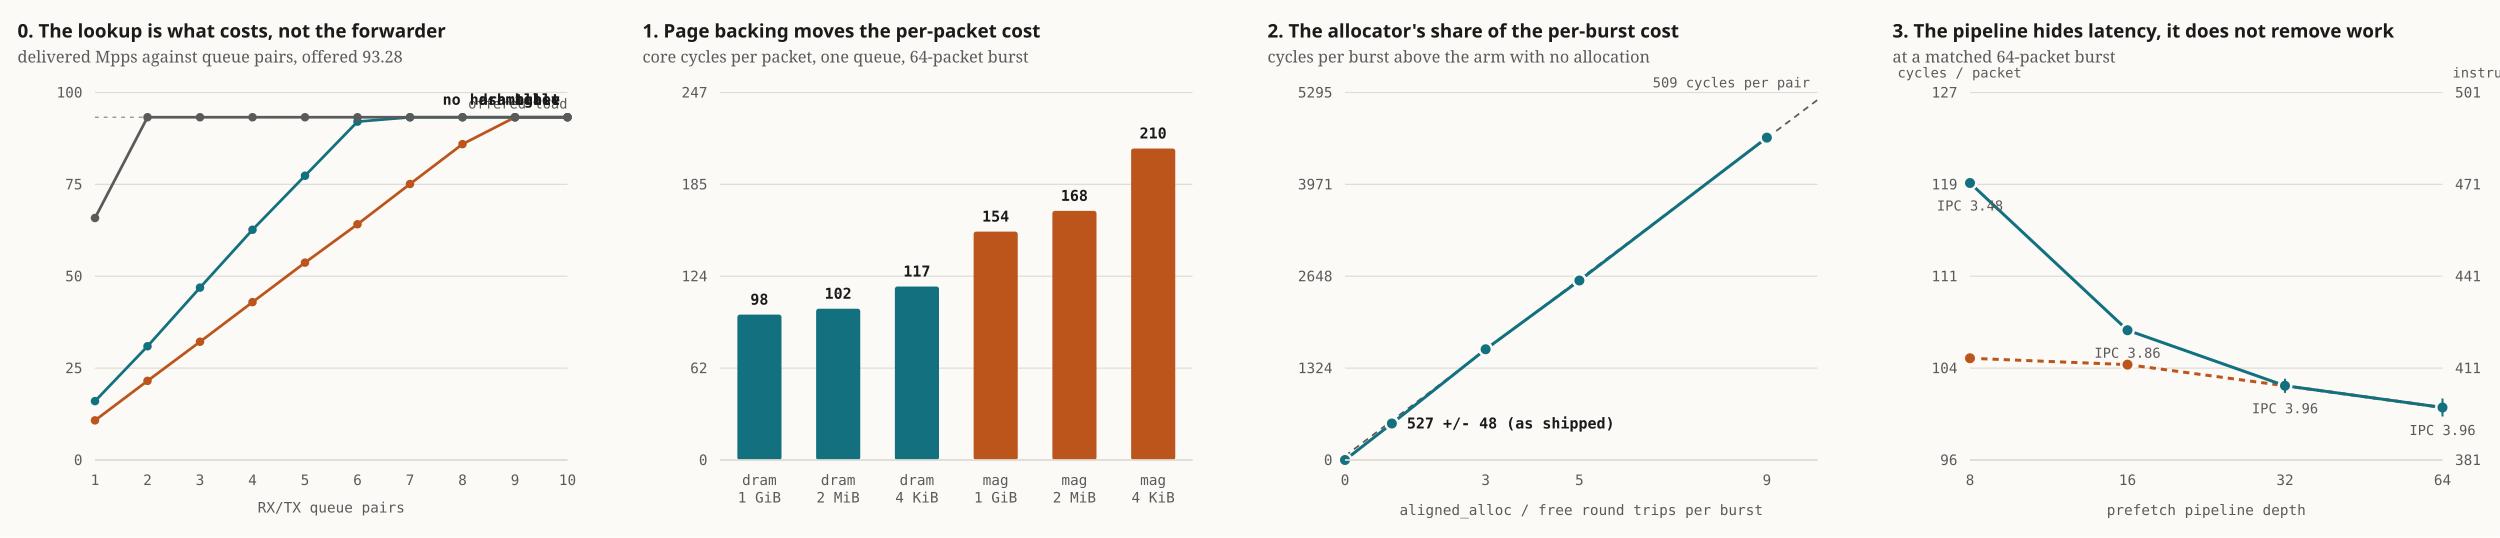
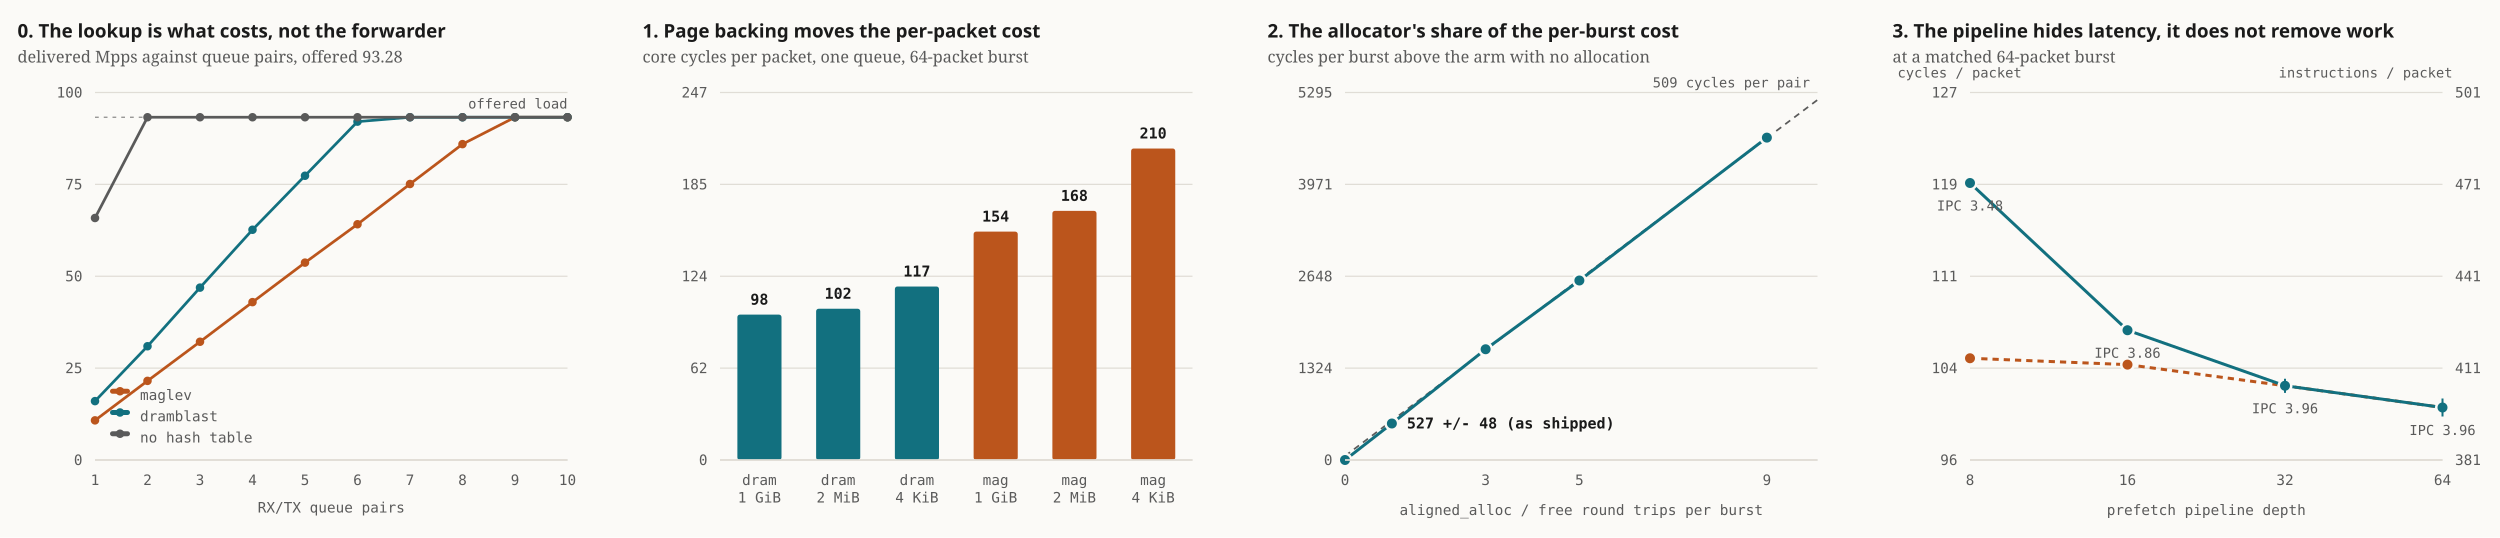
<svg xmlns="http://www.w3.org/2000/svg" viewBox="0 0 2000 430" width="2000" height="430" role="img" aria-label="Panels: engines against the no-table floor, page backing, allocator share, pipeline depth">
  <style>.ttl{font:600 15px Archivo,system-ui,sans-serif;fill:#1a1a1a}.sub{font:13px Spectral,Georgia,serif;fill:#5a5a5a}.tick{font:11.5px "IBM Plex Mono",monospace;fill:#5a5a5a}.val{font:600 12px "IBM Plex Mono",monospace;fill:#1a1a1a}.note{font:11px "IBM Plex Mono",monospace;fill:#5a5a5a}.grid{stroke:#e0ddd6;stroke-width:1}.axis{stroke:#e0ddd6;stroke-width:1.4}</style>
  <rect width="2000" height="430" fill="#fbfaf7" />
  <text x="14" y="30" class="ttl">0. The lookup is what costs, not the forwarder</text>
  <text x="14" y="50" class="sub">delivered Mpps against queue pairs, offered 93.28</text>
  <line x1="76" y1="368.0" x2="454" y2="368.0" class="grid" />
  <text x="66" y="372.0" class="tick" text-anchor="end" fill="#5a5a5a">0</text>
  <line x1="76" y1="294.5" x2="454" y2="294.5" class="grid" />
  <text x="66" y="298.5" class="tick" text-anchor="end" fill="#5a5a5a">25</text>
  <line x1="76" y1="221.0" x2="454" y2="221.0" class="grid" />
  <text x="66" y="225.0" class="tick" text-anchor="end" fill="#5a5a5a">50</text>
  <line x1="76" y1="147.5" x2="454" y2="147.5" class="grid" />
  <text x="66" y="151.5" class="tick" text-anchor="end" fill="#5a5a5a">75</text>
  <line x1="76" y1="74.0" x2="454" y2="74.0" class="grid" />
  <text x="66" y="78.0" class="tick" text-anchor="end" fill="#5a5a5a">100</text>
  <line x1="76" y1="93.8" x2="454" y2="93.8" stroke="#1a1a1a" stroke-width="1" stroke-dasharray="3 4" opacity="0.5" />
  <text x="454" y="86.8" class="note" text-anchor="end">offered load</text>
  <path d="M76.0,336.3 L118.0,304.7 L160.0,273.4 L202.0,241.7 L244.0,210.1 L286.0,179.4 L328.0,147.2 L370.0,115.3 L412.0,93.8 L454.0,93.8" fill="none" stroke="#bb551c" stroke-width="2.2" />
  <circle cx="76.0" cy="336.3" r="3.4" fill="#bb551c" />
  <circle cx="118.0" cy="304.7" r="3.4" fill="#bb551c" />
  <circle cx="160.0" cy="273.4" r="3.4" fill="#bb551c" />
  <circle cx="202.0" cy="241.7" r="3.4" fill="#bb551c" />
  <circle cx="244.0" cy="210.1" r="3.4" fill="#bb551c" />
  <circle cx="286.0" cy="179.4" r="3.4" fill="#bb551c" />
  <circle cx="328.0" cy="147.2" r="3.4" fill="#bb551c" />
  <circle cx="370.0" cy="115.3" r="3.4" fill="#bb551c" />
  <circle cx="412.0" cy="93.8" r="3.4" fill="#bb551c" />
  <circle cx="454.0" cy="93.8" r="3.4" fill="#bb551c" />
-   <text x="448.0" y="83.8" class="val" text-anchor="end" fill="#bb551c">maglev</text>
  <path d="M76.0,320.9 L118.0,277.0 L160.0,230.1 L202.0,183.8 L244.0,140.6 L286.0,97.3 L328.0,93.8 L370.0,93.8 L412.0,93.8 L454.0,93.8" fill="none" stroke="#12707f" stroke-width="2.2" />
  <circle cx="76.0" cy="320.9" r="3.4" fill="#12707f" />
  <circle cx="118.0" cy="277.0" r="3.4" fill="#12707f" />
  <circle cx="160.0" cy="230.1" r="3.4" fill="#12707f" />
  <circle cx="202.0" cy="183.8" r="3.4" fill="#12707f" />
  <circle cx="244.0" cy="140.6" r="3.4" fill="#12707f" />
  <circle cx="286.0" cy="97.3" r="3.4" fill="#12707f" />
  <circle cx="328.0" cy="93.8" r="3.4" fill="#12707f" />
  <circle cx="370.0" cy="93.8" r="3.4" fill="#12707f" />
  <circle cx="412.0" cy="93.8" r="3.4" fill="#12707f" />
  <circle cx="454.0" cy="93.8" r="3.4" fill="#12707f" />
-   <text x="448.0" y="83.8" class="val" text-anchor="end" fill="#12707f">dramblast</text>
  <path d="M76.0,174.4 L118.0,93.8 L160.0,93.8 L202.0,93.8 L244.0,93.8 L286.0,93.8 L328.0,93.8 L370.0,93.8 L412.0,93.8 L454.0,93.8" fill="none" stroke="#5a5a5a" stroke-width="2.2" />
  <circle cx="76.0" cy="174.4" r="3.4" fill="#5a5a5a" />
  <circle cx="118.0" cy="93.8" r="3.4" fill="#5a5a5a" />
  <circle cx="160.0" cy="93.8" r="3.4" fill="#5a5a5a" />
  <circle cx="202.0" cy="93.8" r="3.4" fill="#5a5a5a" />
  <circle cx="244.0" cy="93.8" r="3.4" fill="#5a5a5a" />
  <circle cx="286.0" cy="93.8" r="3.4" fill="#5a5a5a" />
  <circle cx="328.0" cy="93.8" r="3.4" fill="#5a5a5a" />
  <circle cx="370.0" cy="93.8" r="3.4" fill="#5a5a5a" />
  <circle cx="412.0" cy="93.8" r="3.4" fill="#5a5a5a" />
  <circle cx="454.0" cy="93.8" r="3.4" fill="#5a5a5a" />
-   <text x="448.0" y="83.8" class="val" text-anchor="end" fill="#5a5a5a">no hash table</text>
+   <rect x="88" y="311" width="16" height="4" rx="2" fill="#bb551c" />
+   <circle cx="96" cy="313" r="3.4" fill="#bb551c" />
+   <text x="112" y="320" class="tick" fill="#1a1a1a">maglev</text>
+   <rect x="88" y="328" width="16" height="4" rx="2" fill="#12707f" />
+   <circle cx="96" cy="330" r="3.4" fill="#12707f" />
+   <text x="112" y="337" class="tick" fill="#1a1a1a">dramblast</text>
+   <rect x="88" y="345" width="16" height="4" rx="2" fill="#5a5a5a" />
+   <circle cx="96" cy="347" r="3.4" fill="#5a5a5a" />
+   <text x="112" y="354" class="tick" fill="#1a1a1a">no hash table</text>
  <text x="76.0" y="388.0" class="tick" text-anchor="middle">1</text>
  <text x="118.0" y="388.0" class="tick" text-anchor="middle">2</text>
  <text x="160.0" y="388.0" class="tick" text-anchor="middle">3</text>
  <text x="202.0" y="388.0" class="tick" text-anchor="middle">4</text>
  <text x="244.0" y="388.0" class="tick" text-anchor="middle">5</text>
  <text x="286.0" y="388.0" class="tick" text-anchor="middle">6</text>
  <text x="328.0" y="388.0" class="tick" text-anchor="middle">7</text>
  <text x="370.0" y="388.0" class="tick" text-anchor="middle">8</text>
  <text x="412.0" y="388.0" class="tick" text-anchor="middle">9</text>
  <text x="454.0" y="388.0" class="tick" text-anchor="middle">10</text>
  <line x1="76" y1="368" x2="454" y2="368" class="axis" />
  <text x="265" y="410" class="tick" text-anchor="middle">RX/TX queue pairs</text>
  <text x="514" y="30" class="ttl">1. Page backing moves the per-packet cost</text>
  <text x="514" y="50" class="sub">core cycles per packet, one queue, 64-packet burst</text>
  <line x1="576" y1="368.0" x2="954" y2="368.0" class="grid" />
  <text x="566" y="372.0" class="tick" text-anchor="end" fill="#5a5a5a">0</text>
  <line x1="576" y1="294.5" x2="954" y2="294.5" class="grid" />
  <text x="566" y="298.5" class="tick" text-anchor="end" fill="#5a5a5a">62</text>
  <line x1="576" y1="221.0" x2="954" y2="221.0" class="grid" />
  <text x="566" y="225.0" class="tick" text-anchor="end" fill="#5a5a5a">124</text>
  <line x1="576" y1="147.5" x2="954" y2="147.5" class="grid" />
  <text x="566" y="151.5" class="tick" text-anchor="end" fill="#5a5a5a">185</text>
  <line x1="576" y1="74.0" x2="954" y2="74.0" class="grid" />
  <text x="566" y="78.0" class="tick" text-anchor="end" fill="#5a5a5a">247</text>
  <rect x="589.9" y="251.7" width="35.3" height="116.3" fill="#12707f" rx="2" />
  <text x="607.5" y="243.7" class="val" text-anchor="middle">98</text>
  <text x="607.5" y="388.0" class="tick" text-anchor="middle">dram</text>
  <text x="607.5" y="402.0" class="tick" text-anchor="middle">1 GiB</text>
  <rect x="652.9" y="247.0" width="35.3" height="121.0" fill="#12707f" rx="2" />
  <text x="670.5" y="239.0" class="val" text-anchor="middle">102</text>
  <text x="670.5" y="388.0" class="tick" text-anchor="middle">dram</text>
  <text x="670.5" y="402.0" class="tick" text-anchor="middle">2 MiB</text>
  <rect x="715.9" y="229.2" width="35.3" height="138.8" fill="#12707f" rx="2" />
  <text x="733.5" y="221.2" class="val" text-anchor="middle">117</text>
  <text x="733.5" y="388.0" class="tick" text-anchor="middle">dram</text>
  <text x="733.5" y="402.0" class="tick" text-anchor="middle">4 KiB</text>
  <rect x="778.9" y="185.3" width="35.3" height="182.7" fill="#bb551c" rx="2" />
  <text x="796.5" y="177.3" class="val" text-anchor="middle">154</text>
  <text x="796.5" y="388.0" class="tick" text-anchor="middle">mag</text>
  <text x="796.5" y="402.0" class="tick" text-anchor="middle">1 GiB</text>
  <rect x="841.9" y="168.7" width="35.3" height="199.3" fill="#bb551c" rx="2" />
  <text x="859.5" y="160.7" class="val" text-anchor="middle">168</text>
  <text x="859.5" y="388.0" class="tick" text-anchor="middle">mag</text>
  <text x="859.5" y="402.0" class="tick" text-anchor="middle">2 MiB</text>
  <rect x="904.9" y="118.8" width="35.3" height="249.2" fill="#bb551c" rx="2" />
  <text x="922.5" y="110.8" class="val" text-anchor="middle">210</text>
  <text x="922.5" y="388.0" class="tick" text-anchor="middle">mag</text>
  <text x="922.5" y="402.0" class="tick" text-anchor="middle">4 KiB</text>
  <line x1="576" y1="368" x2="954" y2="368" class="axis" />
  <text x="1014" y="30" class="ttl">2. The allocator's share of the per-burst cost</text>
  <text x="1014" y="50" class="sub">cycles per burst above the arm with no allocation</text>
  <line x1="1076" y1="368.0" x2="1454" y2="368.0" class="grid" />
  <text x="1066" y="372.0" class="tick" text-anchor="end" fill="#5a5a5a">0</text>
  <line x1="1076" y1="294.5" x2="1454" y2="294.5" class="grid" />
  <text x="1066" y="298.5" class="tick" text-anchor="end" fill="#5a5a5a">1324</text>
  <line x1="1076" y1="221.0" x2="1454" y2="221.0" class="grid" />
  <text x="1066" y="225.0" class="tick" text-anchor="end" fill="#5a5a5a">2648</text>
  <line x1="1076" y1="147.5" x2="1454" y2="147.5" class="grid" />
  <text x="1066" y="151.5" class="tick" text-anchor="end" fill="#5a5a5a">3971</text>
  <line x1="1076" y1="74.0" x2="1454" y2="74.0" class="grid" />
  <text x="1066" y="78.0" class="tick" text-anchor="end" fill="#5a5a5a">5295</text>
  <line x1="1076.0" y1="364.8" x2="1454.0" y2="79.9" stroke="#5a5a5a" stroke-width="1.4" stroke-dasharray="5 4" />
  <text x="1448.0" y="69.9" class="note" text-anchor="end">509 cycles per pair</text>
  <polyline points="1076.0,368.0 1113.5,338.8 1188.5,279.4 1263.5,224.4 1413.5,110.1" fill="none" stroke="#12707f" stroke-width="2.4" />
  <circle cx="1076.0" cy="368.0" r="5" fill="#12707f" stroke="#fbfaf7" stroke-width="2" />
  <line x1="1113.5" y1="341.4" x2="1113.5" y2="336.1" stroke="#12707f" stroke-width="1.8" />
  <circle cx="1113.5" cy="338.8" r="5" fill="#12707f" stroke="#fbfaf7" stroke-width="2" />
  <line x1="1188.5" y1="281.9" x2="1188.5" y2="276.9" stroke="#12707f" stroke-width="1.8" />
  <circle cx="1188.5" cy="279.4" r="5" fill="#12707f" stroke="#fbfaf7" stroke-width="2" />
  <line x1="1263.5" y1="226.2" x2="1263.5" y2="222.7" stroke="#12707f" stroke-width="1.8" />
  <circle cx="1263.5" cy="224.4" r="5" fill="#12707f" stroke="#fbfaf7" stroke-width="2" />
  <line x1="1413.5" y1="113.1" x2="1413.5" y2="107.1" stroke="#12707f" stroke-width="1.8" />
  <circle cx="1413.5" cy="110.1" r="5" fill="#12707f" stroke="#fbfaf7" stroke-width="2" />
  <text x="1125.5" y="342.8" class="val">527 +/- 48  (as shipped)</text>
  <text x="1076.0" y="388.0" class="tick" text-anchor="middle">0</text>
  <text x="1188.5" y="388.0" class="tick" text-anchor="middle">3</text>
  <text x="1263.5" y="388.0" class="tick" text-anchor="middle">5</text>
  <text x="1413.5" y="388.0" class="tick" text-anchor="middle">9</text>
  <line x1="1076" y1="368" x2="1454" y2="368" class="axis" />
  <text x="1265.0" y="412.0" class="tick" text-anchor="middle">aligned_alloc / free round trips per burst</text>
  <text x="1514" y="30" class="ttl">3. The pipeline hides latency, it does not remove work</text>
  <text x="1514" y="50" class="sub">at a matched 64-packet burst</text>
  <line x1="1576" y1="368.0" x2="1954" y2="368.0" class="grid" />
  <text x="1566" y="372.0" class="tick" text-anchor="end" fill="#12707f">96</text>
  <line x1="1576" y1="294.5" x2="1954" y2="294.5" class="grid" />
  <text x="1566" y="298.5" class="tick" text-anchor="end" fill="#12707f">104</text>
  <line x1="1576" y1="221.0" x2="1954" y2="221.0" class="grid" />
  <text x="1566" y="225.0" class="tick" text-anchor="end" fill="#12707f">111</text>
  <line x1="1576" y1="147.5" x2="1954" y2="147.5" class="grid" />
  <text x="1566" y="151.5" class="tick" text-anchor="end" fill="#12707f">119</text>
  <line x1="1576" y1="74.0" x2="1954" y2="74.0" class="grid" />
  <text x="1566" y="78.0" class="tick" text-anchor="end" fill="#12707f">127</text>
  <text x="1964" y="372.0" class="tick" text-anchor="start" fill="#bb551c">381</text>
  <text x="1964" y="298.5" class="tick" text-anchor="start" fill="#bb551c">411</text>
  <text x="1964" y="225.0" class="tick" text-anchor="start" fill="#bb551c">441</text>
  <text x="1964" y="151.5" class="tick" text-anchor="start" fill="#bb551c">471</text>
  <text x="1964" y="78.0" class="tick" text-anchor="start" fill="#bb551c">501</text>
  <polyline points="1576.0,286.6 1702.0,291.7 1828.0,308.6 1954.0,326.0" fill="none" stroke="#bb551c" stroke-width="2.4" stroke-dasharray="5 4" />
  <circle cx="1576.0" cy="286.6" r="5" fill="#bb551c" stroke="#fbfaf7" stroke-width="2" />
  <circle cx="1702.0" cy="291.7" r="5" fill="#bb551c" stroke="#fbfaf7" stroke-width="2" />
  <circle cx="1828.0" cy="308.6" r="5" fill="#bb551c" stroke="#fbfaf7" stroke-width="2" />
  <circle cx="1954.0" cy="326.0" r="5" fill="#bb551c" stroke="#fbfaf7" stroke-width="2" />
  <polyline points="1576.0,146.4 1702.0,264.2 1828.0,308.6 1954.0,326.0" fill="none" stroke="#12707f" stroke-width="2.4" />
  <circle cx="1576.0" cy="146.4" r="5" fill="#12707f" stroke="#fbfaf7" stroke-width="2" />
  <circle cx="1702.0" cy="264.2" r="5" fill="#12707f" stroke="#fbfaf7" stroke-width="2" />
  <circle cx="1828.0" cy="308.6" r="5" fill="#12707f" stroke="#fbfaf7" stroke-width="2" />
  <circle cx="1954.0" cy="326.0" r="5" fill="#12707f" stroke="#fbfaf7" stroke-width="2" />
  <line x1="1576.0" y1="149.5" x2="1576.0" y2="143.4" stroke="#12707f" stroke-width="1.6" />
  <text x="1576.0" y="168.4" class="note" text-anchor="middle">IPC 3.48</text>
  <text x="1576.0" y="388.0" class="tick" text-anchor="middle">8</text>
  <line x1="1702.0" y1="267.8" x2="1702.0" y2="260.6" stroke="#12707f" stroke-width="1.6" />
  <text x="1702.0" y="286.2" class="note" text-anchor="middle">IPC 3.86</text>
  <text x="1702.0" y="388.0" class="tick" text-anchor="middle">16</text>
  <line x1="1828.0" y1="314.3" x2="1828.0" y2="303.0" stroke="#12707f" stroke-width="1.6" />
  <text x="1828.0" y="330.6" class="note" text-anchor="middle">IPC 3.96</text>
  <text x="1828.0" y="388.0" class="tick" text-anchor="middle">32</text>
  <line x1="1954.0" y1="333.2" x2="1954.0" y2="318.8" stroke="#12707f" stroke-width="1.6" />
  <text x="1954.0" y="348.0" class="note" text-anchor="middle">IPC 3.96</text>
  <text x="1954.0" y="388.0" class="tick" text-anchor="middle">64</text>
  <line x1="1576" y1="368" x2="1954" y2="368" class="axis" />
  <text x="1765.0" y="412.0" class="tick" text-anchor="middle">prefetch pipeline depth</text>
  <text x="1518" y="62" class="note" fill="#12707f">cycles / packet</text>
-   <text x="1962" y="62" class="note" fill="#bb551c">instructions / packet</text>
+   <text x="1962" y="62" class="note" text-anchor="end" fill="#bb551c">instructions / packet</text>
</svg>
